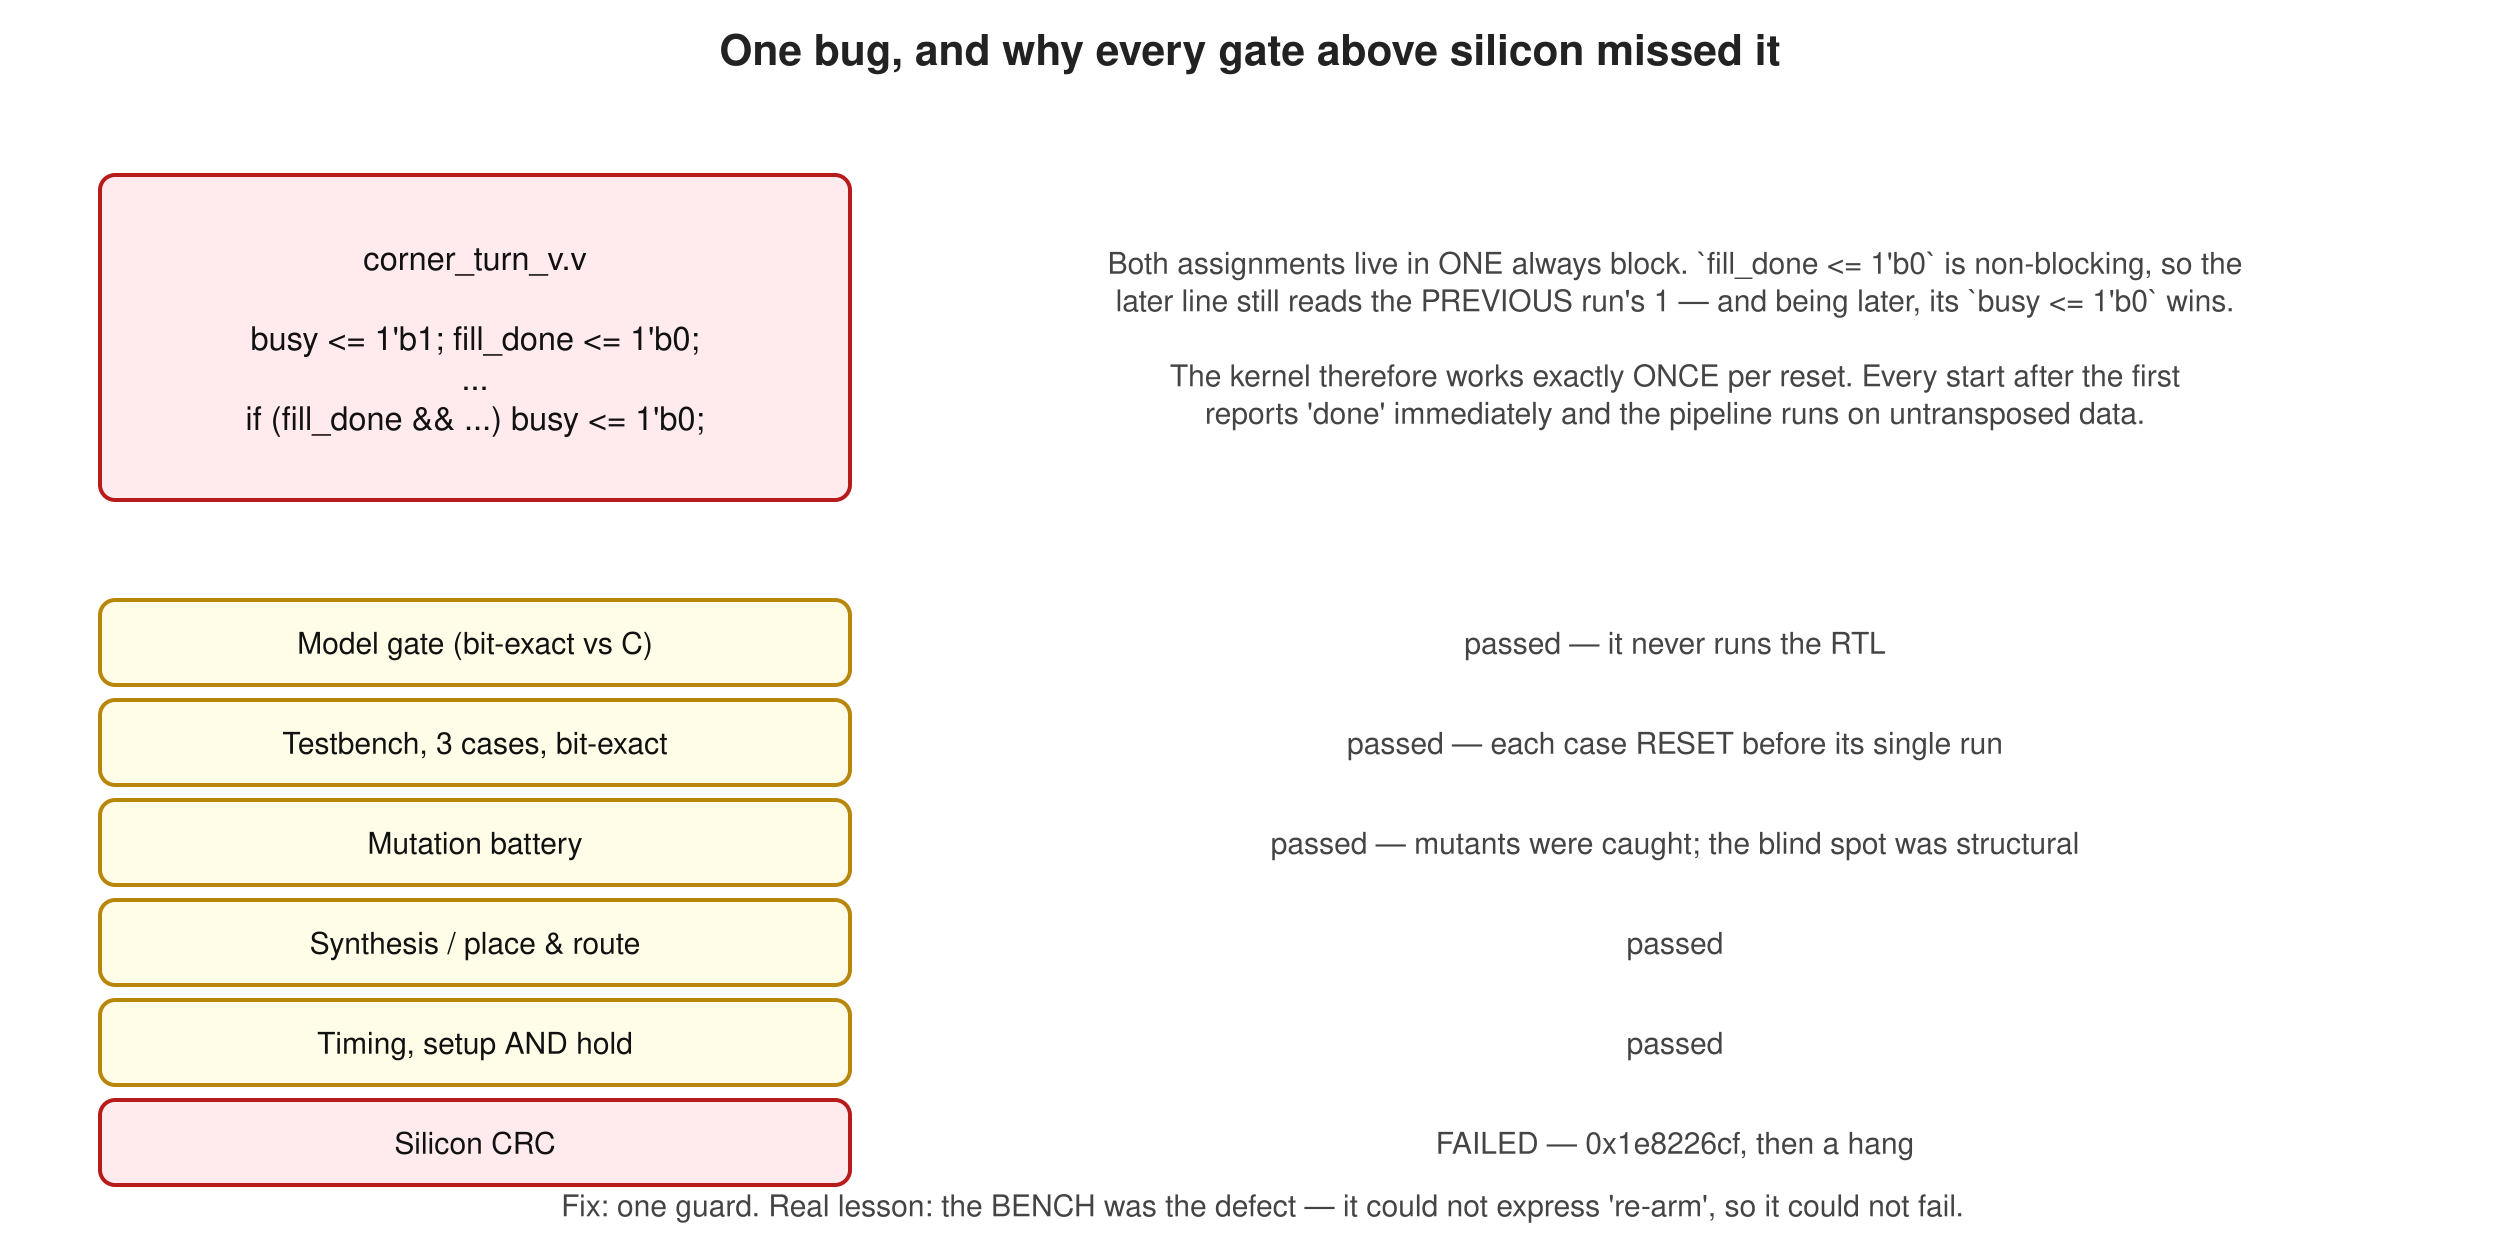
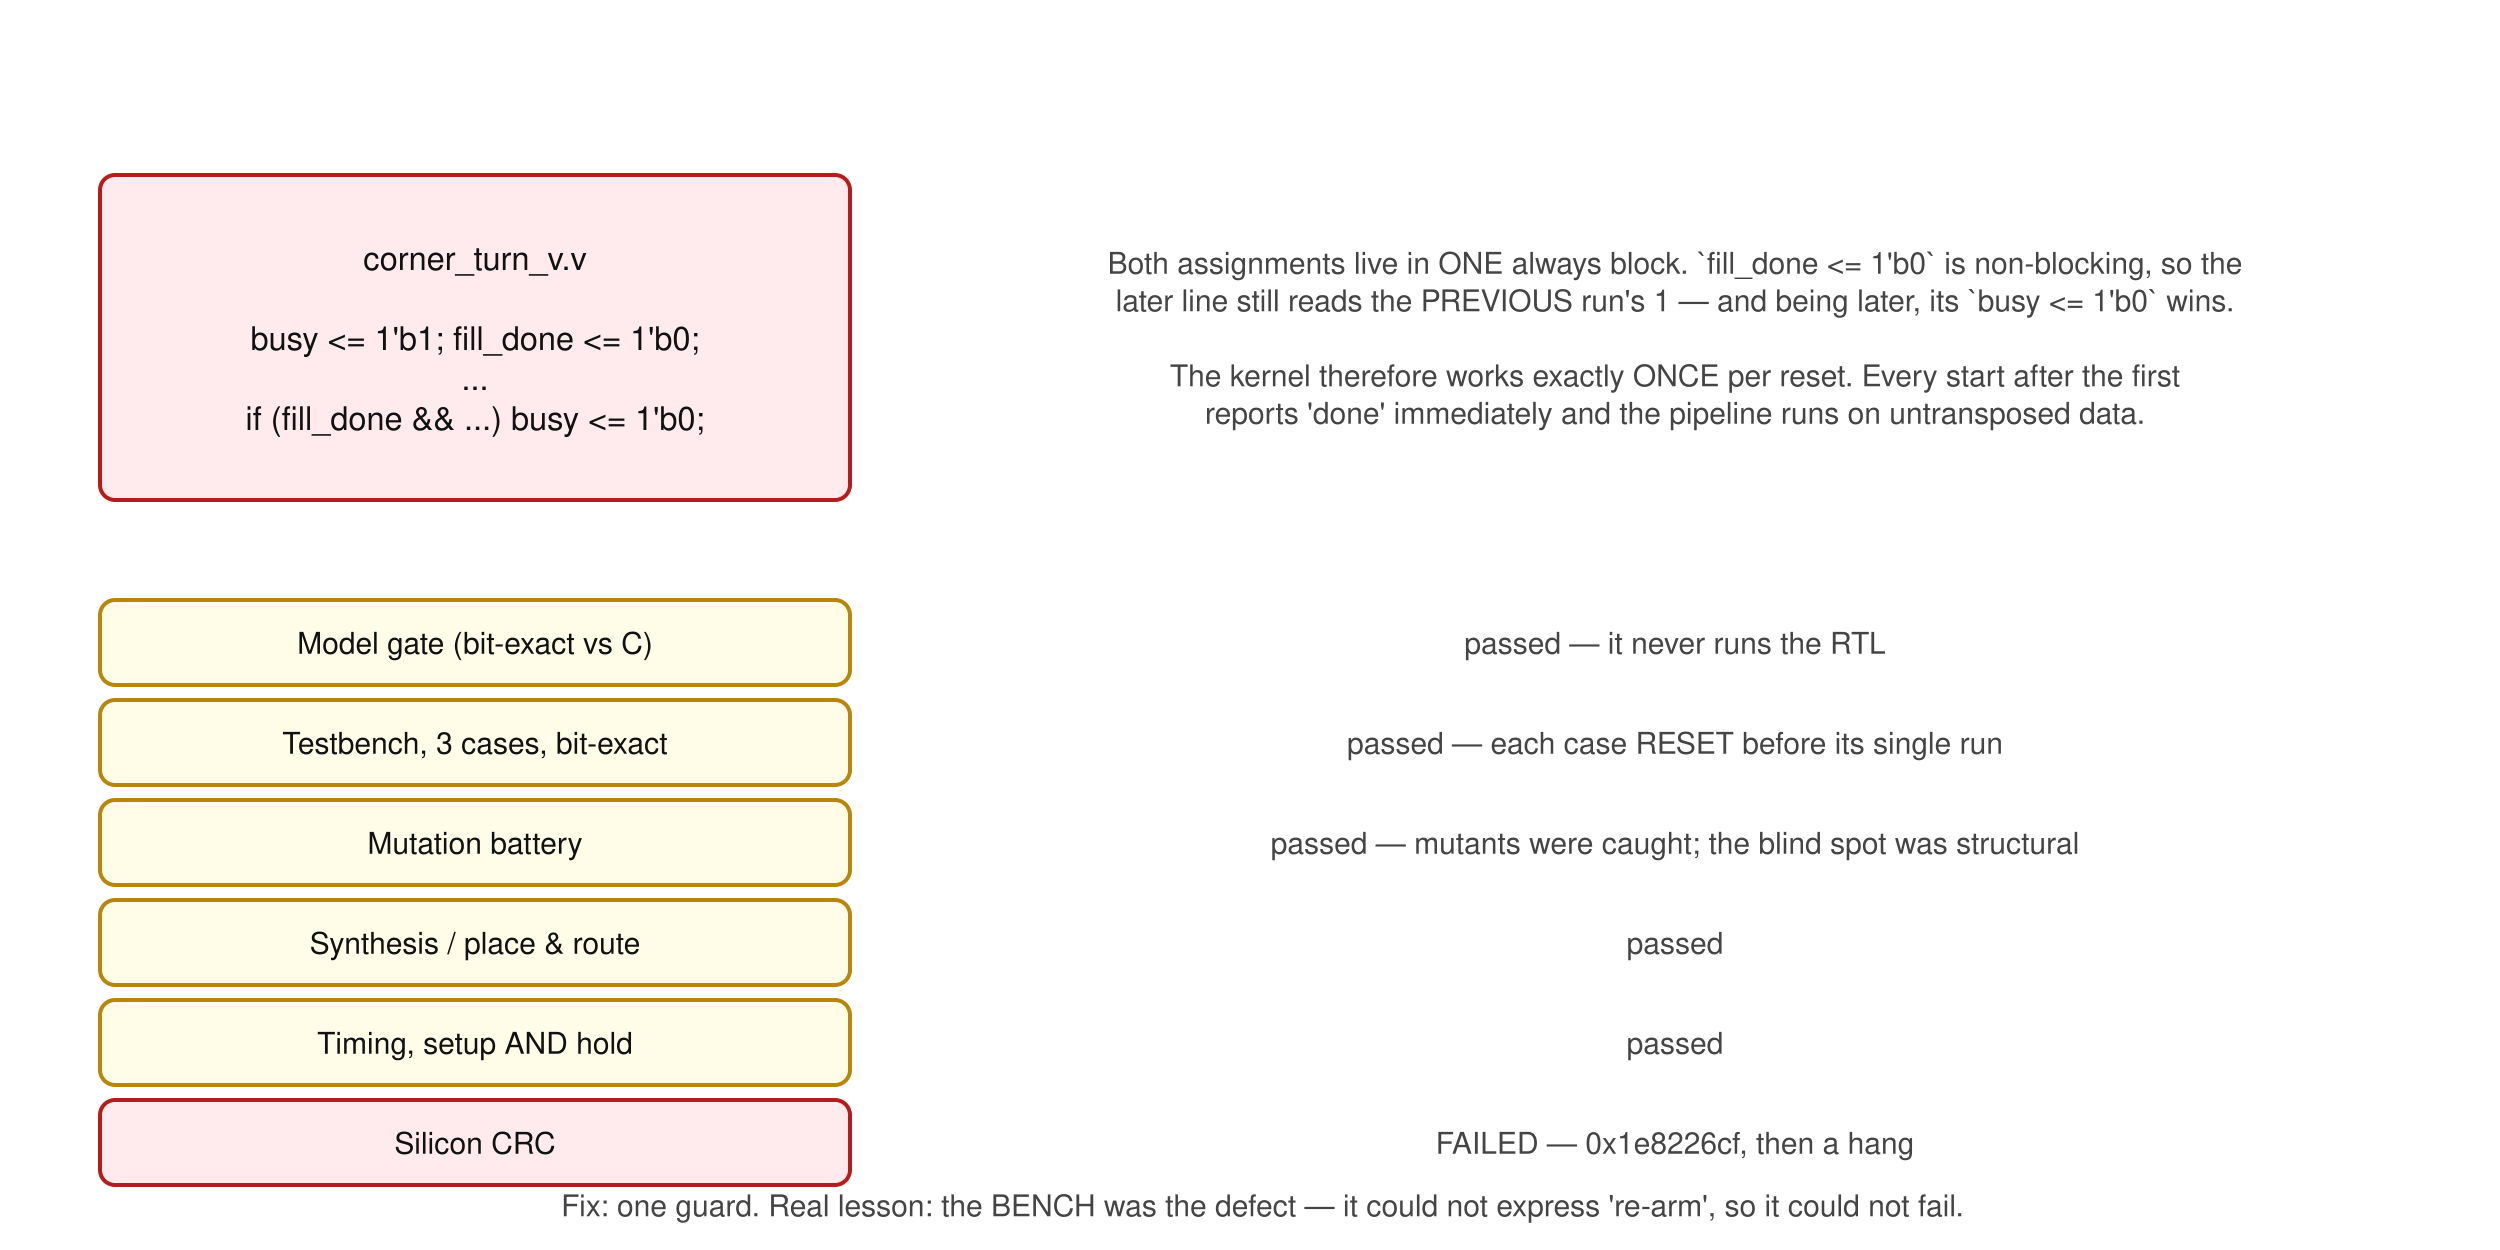
<svg xmlns="http://www.w3.org/2000/svg" width="1000" height="500" viewBox="0 0 1000 500" content="&lt;mxfile host=&quot;make_diagrams.py&quot; type=&quot;device&quot;&gt;&lt;diagram name=&quot;One bug, and why every gate above silicon missed it&quot; id=&quot;d0&quot;&gt;&lt;mxGraphModel dx=&quot;800&quot; dy=&quot;600&quot; grid=&quot;1&quot; gridSize=&quot;10&quot; guides=&quot;1&quot; tooltips=&quot;1&quot; connect=&quot;1&quot; arrows=&quot;1&quot; fold=&quot;1&quot; page=&quot;1&quot; pageScale=&quot;1&quot; pageWidth=&quot;1000&quot; pageHeight=&quot;500&quot; math=&quot;0&quot; shadow=&quot;0&quot;&gt;&lt;root&gt;&lt;mxCell id=&quot;0&quot; /&gt;&lt;mxCell id=&quot;1&quot; parent=&quot;0&quot; /&gt;&lt;mxCell id=&quot;rtl&quot; value=&quot;corner_turn_v.v&amp;#10;&amp;#10;busy &amp;lt;= 1'b1;  fill_done &amp;lt;= 1'b0;&amp;#10;...&amp;#10;if (fill_done &amp;amp;&amp;amp; ...) busy &amp;lt;= 1'b0;&quot; style=&quot;rounded=1;whiteSpace=wrap;html=1;fillColor=#FFEBEE;strokeColor=#B71C1C;fontSize=13;fontFamily=Helvetica;align=center;verticalAlign=middle;&quot; vertex=&quot;1&quot; parent=&quot;1&quot;&gt;&lt;mxGeometry x=&quot;40&quot; y=&quot;70&quot; width=&quot;300&quot; height=&quot;130&quot; as=&quot;geometry&quot; /&gt;&lt;/mxCell&gt;&lt;mxCell id=&quot;expl&quot; value=&quot;Both assignments live in ONE always block. `fill_done &amp;lt;= 1'b0` is non-blocking, so the&amp;#10;later line still reads the PREVIOUS run's 1 — and being later, its `busy &amp;lt;= 1'b0` wins.&amp;#10;&amp;#10;The kernel therefore works exactly ONCE per reset. Every start after the first&amp;#10;reports 'done' immediately and the pipeline runs on untransposed data.&quot; style=&quot;text;html=1;strokeColor=none;fillColor=none;align=center;verticalAlign=middle;fontSize=12;fontFamily=Helvetica;&quot; vertex=&quot;1&quot; parent=&quot;1&quot;&gt;&lt;mxGeometry x=&quot;370&quot; y=&quot;70&quot; width=&quot;600&quot; height=&quot;130&quot; as=&quot;geometry&quot; /&gt;&lt;/mxCell&gt;&lt;mxCell id=&quot;c0&quot; value=&quot;Model gate (bit-exact vs C)&quot; style=&quot;rounded=1;whiteSpace=wrap;html=1;fillColor=#FFFDE7;strokeColor=#B8860B;fontSize=12;fontFamily=Helvetica;align=center;verticalAlign=middle;&quot; vertex=&quot;1&quot; parent=&quot;1&quot;&gt;&lt;mxGeometry x=&quot;40&quot; y=&quot;240&quot; width=&quot;300&quot; height=&quot;34&quot; as=&quot;geometry&quot; /&gt;&lt;/mxCell&gt;&lt;mxCell id=&quot;r0&quot; value=&quot;passed — it never runs the RTL&quot; style=&quot;text;html=1;strokeColor=none;fillColor=none;align=center;verticalAlign=middle;fontSize=12;fontFamily=Helvetica;&quot; vertex=&quot;1&quot; parent=&quot;1&quot;&gt;&lt;mxGeometry x=&quot;370&quot; y=&quot;240&quot; width=&quot;600&quot; height=&quot;34&quot; as=&quot;geometry&quot; /&gt;&lt;/mxCell&gt;&lt;mxCell id=&quot;c1&quot; value=&quot;Testbench, 3 cases, bit-exact&quot; style=&quot;rounded=1;whiteSpace=wrap;html=1;fillColor=#FFFDE7;strokeColor=#B8860B;fontSize=12;fontFamily=Helvetica;align=center;verticalAlign=middle;&quot; vertex=&quot;1&quot; parent=&quot;1&quot;&gt;&lt;mxGeometry x=&quot;40&quot; y=&quot;280&quot; width=&quot;300&quot; height=&quot;34&quot; as=&quot;geometry&quot; /&gt;&lt;/mxCell&gt;&lt;mxCell id=&quot;r1&quot; value=&quot;passed — each case RESET before its single run&quot; style=&quot;text;html=1;strokeColor=none;fillColor=none;align=center;verticalAlign=middle;fontSize=12;fontFamily=Helvetica;&quot; vertex=&quot;1&quot; parent=&quot;1&quot;&gt;&lt;mxGeometry x=&quot;370&quot; y=&quot;280&quot; width=&quot;600&quot; height=&quot;34&quot; as=&quot;geometry&quot; /&gt;&lt;/mxCell&gt;&lt;mxCell id=&quot;c2&quot; value=&quot;Mutation battery&quot; style=&quot;rounded=1;whiteSpace=wrap;html=1;fillColor=#FFFDE7;strokeColor=#B8860B;fontSize=12;fontFamily=Helvetica;align=center;verticalAlign=middle;&quot; vertex=&quot;1&quot; parent=&quot;1&quot;&gt;&lt;mxGeometry x=&quot;40&quot; y=&quot;320&quot; width=&quot;300&quot; height=&quot;34&quot; as=&quot;geometry&quot; /&gt;&lt;/mxCell&gt;&lt;mxCell id=&quot;r2&quot; value=&quot;passed — mutants were caught; the blind spot was structural&quot; style=&quot;text;html=1;strokeColor=none;fillColor=none;align=center;verticalAlign=middle;fontSize=12;fontFamily=Helvetica;&quot; vertex=&quot;1&quot; parent=&quot;1&quot;&gt;&lt;mxGeometry x=&quot;370&quot; y=&quot;320&quot; width=&quot;600&quot; height=&quot;34&quot; as=&quot;geometry&quot; /&gt;&lt;/mxCell&gt;&lt;mxCell id=&quot;c3&quot; value=&quot;Synthesis / place &amp;amp; route&quot; style=&quot;rounded=1;whiteSpace=wrap;html=1;fillColor=#FFFDE7;strokeColor=#B8860B;fontSize=12;fontFamily=Helvetica;align=center;verticalAlign=middle;&quot; vertex=&quot;1&quot; parent=&quot;1&quot;&gt;&lt;mxGeometry x=&quot;40&quot; y=&quot;360&quot; width=&quot;300&quot; height=&quot;34&quot; as=&quot;geometry&quot; /&gt;&lt;/mxCell&gt;&lt;mxCell id=&quot;r3&quot; value=&quot;passed&quot; style=&quot;text;html=1;strokeColor=none;fillColor=none;align=center;verticalAlign=middle;fontSize=12;fontFamily=Helvetica;&quot; vertex=&quot;1&quot; parent=&quot;1&quot;&gt;&lt;mxGeometry x=&quot;370&quot; y=&quot;360&quot; width=&quot;600&quot; height=&quot;34&quot; as=&quot;geometry&quot; /&gt;&lt;/mxCell&gt;&lt;mxCell id=&quot;c4&quot; value=&quot;Timing, setup AND hold&quot; style=&quot;rounded=1;whiteSpace=wrap;html=1;fillColor=#FFFDE7;strokeColor=#B8860B;fontSize=12;fontFamily=Helvetica;align=center;verticalAlign=middle;&quot; vertex=&quot;1&quot; parent=&quot;1&quot;&gt;&lt;mxGeometry x=&quot;40&quot; y=&quot;400&quot; width=&quot;300&quot; height=&quot;34&quot; as=&quot;geometry&quot; /&gt;&lt;/mxCell&gt;&lt;mxCell id=&quot;r4&quot; value=&quot;passed&quot; style=&quot;text;html=1;strokeColor=none;fillColor=none;align=center;verticalAlign=middle;fontSize=12;fontFamily=Helvetica;&quot; vertex=&quot;1&quot; parent=&quot;1&quot;&gt;&lt;mxGeometry x=&quot;370&quot; y=&quot;400&quot; width=&quot;600&quot; height=&quot;34&quot; as=&quot;geometry&quot; /&gt;&lt;/mxCell&gt;&lt;mxCell id=&quot;c5&quot; value=&quot;Silicon CRC&quot; style=&quot;rounded=1;whiteSpace=wrap;html=1;fillColor=#FFEBEE;strokeColor=#B71C1C;fontSize=12;fontFamily=Helvetica;align=center;verticalAlign=middle;&quot; vertex=&quot;1&quot; parent=&quot;1&quot;&gt;&lt;mxGeometry x=&quot;40&quot; y=&quot;440&quot; width=&quot;300&quot; height=&quot;34&quot; as=&quot;geometry&quot; /&gt;&lt;/mxCell&gt;&lt;mxCell id=&quot;r5&quot; value=&quot;FAILED — 0x1e8226cf, then a hang&quot; style=&quot;text;html=1;strokeColor=none;fillColor=none;align=center;verticalAlign=middle;fontSize=12;fontFamily=Helvetica;&quot; vertex=&quot;1&quot; parent=&quot;1&quot;&gt;&lt;mxGeometry x=&quot;370&quot; y=&quot;440&quot; width=&quot;600&quot; height=&quot;34&quot; as=&quot;geometry&quot; /&gt;&lt;/mxCell&gt;&lt;mxCell id=&quot;fix&quot; value=&quot;Fix: one guard. Real lesson: the BENCH was the defect — it could not express 're-arm', so it could not fail.&quot; style=&quot;text;html=1;strokeColor=none;fillColor=none;align=center;verticalAlign=middle;fontSize=12;fontFamily=Helvetica;&quot; vertex=&quot;1&quot; parent=&quot;1&quot;&gt;&lt;mxGeometry x=&quot;40&quot; y=&quot;470&quot; width=&quot;930&quot; height=&quot;24&quot; as=&quot;geometry&quot; /&gt;&lt;/mxCell&gt;&lt;/root&gt;&lt;/mxGraphModel&gt;&lt;/diagram&gt;&lt;/mxfile&gt;">
  <rect width="100%" height="100%" fill="#FFFFFF" />
  <defs>
    <marker id="ah" markerWidth="10" markerHeight="8" refX="9" refY="4" orient="auto" markerUnits="strokeWidth">
      <path d="M0,0 L10,4 L0,8 z" fill="#444444" />
    </marker>
    <marker id="ahr" markerWidth="10" markerHeight="8" refX="1" refY="4" orient="auto" markerUnits="strokeWidth">
      <path d="M10,0 L0,4 L10,8 z" fill="#444444" />
    </marker>
  </defs>
-   <text x="500.0" y="26" text-anchor="middle" font-family="Helvetica,Arial,sans-serif" font-size="17" font-weight="600" fill="#222">One bug, and why every gate above silicon missed it</text>
  <rect x="40" y="70" width="300" height="130" rx="6" fill="#FFEBEE" stroke="#B71C1C" stroke-width="1.6" />
  <text x="190.0" y="108.0" text-anchor="middle" font-family="Helvetica,Arial,sans-serif" font-size="13" font-weight="400" fill="#111">corner_turn_v.v</text>
  <text x="190.0" y="124.0" text-anchor="middle" font-family="Helvetica,Arial,sans-serif" font-size="13" font-weight="400" fill="#111" />
  <text x="190.0" y="140.0" text-anchor="middle" font-family="Helvetica,Arial,sans-serif" font-size="13" font-weight="400" fill="#111">busy &lt;= 1'b1;  fill_done &lt;= 1'b0;</text>
  <text x="190.0" y="156.0" text-anchor="middle" font-family="Helvetica,Arial,sans-serif" font-size="13" font-weight="400" fill="#111">...</text>
  <text x="190.0" y="172.0" text-anchor="middle" font-family="Helvetica,Arial,sans-serif" font-size="13" font-weight="400" fill="#111">if (fill_done &amp;&amp; ...) busy &lt;= 1'b0;</text>
  <text x="670.0" y="109.5" text-anchor="middle" font-family="Helvetica,Arial,sans-serif" font-size="12" font-weight="400" fill="#444">Both assignments live in ONE always block. `fill_done &lt;= 1'b0` is non-blocking, so the</text>
  <text x="670.0" y="124.5" text-anchor="middle" font-family="Helvetica,Arial,sans-serif" font-size="12" font-weight="400" fill="#444">later line still reads the PREVIOUS run's 1 — and being later, its `busy &lt;= 1'b0` wins.</text>
  <text x="670.0" y="139.5" text-anchor="middle" font-family="Helvetica,Arial,sans-serif" font-size="12" font-weight="400" fill="#444" />
  <text x="670.0" y="154.5" text-anchor="middle" font-family="Helvetica,Arial,sans-serif" font-size="12" font-weight="400" fill="#444">The kernel therefore works exactly ONCE per reset. Every start after the first</text>
  <text x="670.0" y="169.5" text-anchor="middle" font-family="Helvetica,Arial,sans-serif" font-size="12" font-weight="400" fill="#444">reports 'done' immediately and the pipeline runs on untransposed data.</text>
  <rect x="40" y="240" width="300" height="34" rx="6" fill="#FFFDE7" stroke="#B8860B" stroke-width="1.6" />
  <text x="190.0" y="261.5" text-anchor="middle" font-family="Helvetica,Arial,sans-serif" font-size="12" font-weight="400" fill="#111">Model gate (bit-exact vs C)</text>
  <text x="670.0" y="261.5" text-anchor="middle" font-family="Helvetica,Arial,sans-serif" font-size="12" font-weight="400" fill="#444">passed — it never runs the RTL</text>
  <rect x="40" y="280" width="300" height="34" rx="6" fill="#FFFDE7" stroke="#B8860B" stroke-width="1.6" />
  <text x="190.0" y="301.5" text-anchor="middle" font-family="Helvetica,Arial,sans-serif" font-size="12" font-weight="400" fill="#111">Testbench, 3 cases, bit-exact</text>
  <text x="670.0" y="301.5" text-anchor="middle" font-family="Helvetica,Arial,sans-serif" font-size="12" font-weight="400" fill="#444">passed — each case RESET before its single run</text>
  <rect x="40" y="320" width="300" height="34" rx="6" fill="#FFFDE7" stroke="#B8860B" stroke-width="1.6" />
  <text x="190.0" y="341.5" text-anchor="middle" font-family="Helvetica,Arial,sans-serif" font-size="12" font-weight="400" fill="#111">Mutation battery</text>
  <text x="670.0" y="341.5" text-anchor="middle" font-family="Helvetica,Arial,sans-serif" font-size="12" font-weight="400" fill="#444">passed — mutants were caught; the blind spot was structural</text>
  <rect x="40" y="360" width="300" height="34" rx="6" fill="#FFFDE7" stroke="#B8860B" stroke-width="1.6" />
  <text x="190.0" y="381.5" text-anchor="middle" font-family="Helvetica,Arial,sans-serif" font-size="12" font-weight="400" fill="#111">Synthesis / place &amp; route</text>
  <text x="670.0" y="381.5" text-anchor="middle" font-family="Helvetica,Arial,sans-serif" font-size="12" font-weight="400" fill="#444">passed</text>
  <rect x="40" y="400" width="300" height="34" rx="6" fill="#FFFDE7" stroke="#B8860B" stroke-width="1.6" />
  <text x="190.0" y="421.5" text-anchor="middle" font-family="Helvetica,Arial,sans-serif" font-size="12" font-weight="400" fill="#111">Timing, setup AND hold</text>
  <text x="670.0" y="421.5" text-anchor="middle" font-family="Helvetica,Arial,sans-serif" font-size="12" font-weight="400" fill="#444">passed</text>
  <rect x="40" y="440" width="300" height="34" rx="6" fill="#FFEBEE" stroke="#B71C1C" stroke-width="1.6" />
  <text x="190.0" y="461.5" text-anchor="middle" font-family="Helvetica,Arial,sans-serif" font-size="12" font-weight="400" fill="#111">Silicon CRC</text>
  <text x="670.0" y="461.5" text-anchor="middle" font-family="Helvetica,Arial,sans-serif" font-size="12" font-weight="400" fill="#444">FAILED — 0x1e8226cf, then a hang</text>
  <text x="505.0" y="486.5" text-anchor="middle" font-family="Helvetica,Arial,sans-serif" font-size="12" font-weight="400" fill="#444">Fix: one guard. Real lesson: the BENCH was the defect — it could not express 're-arm', so it could not fail.</text>
</svg>
